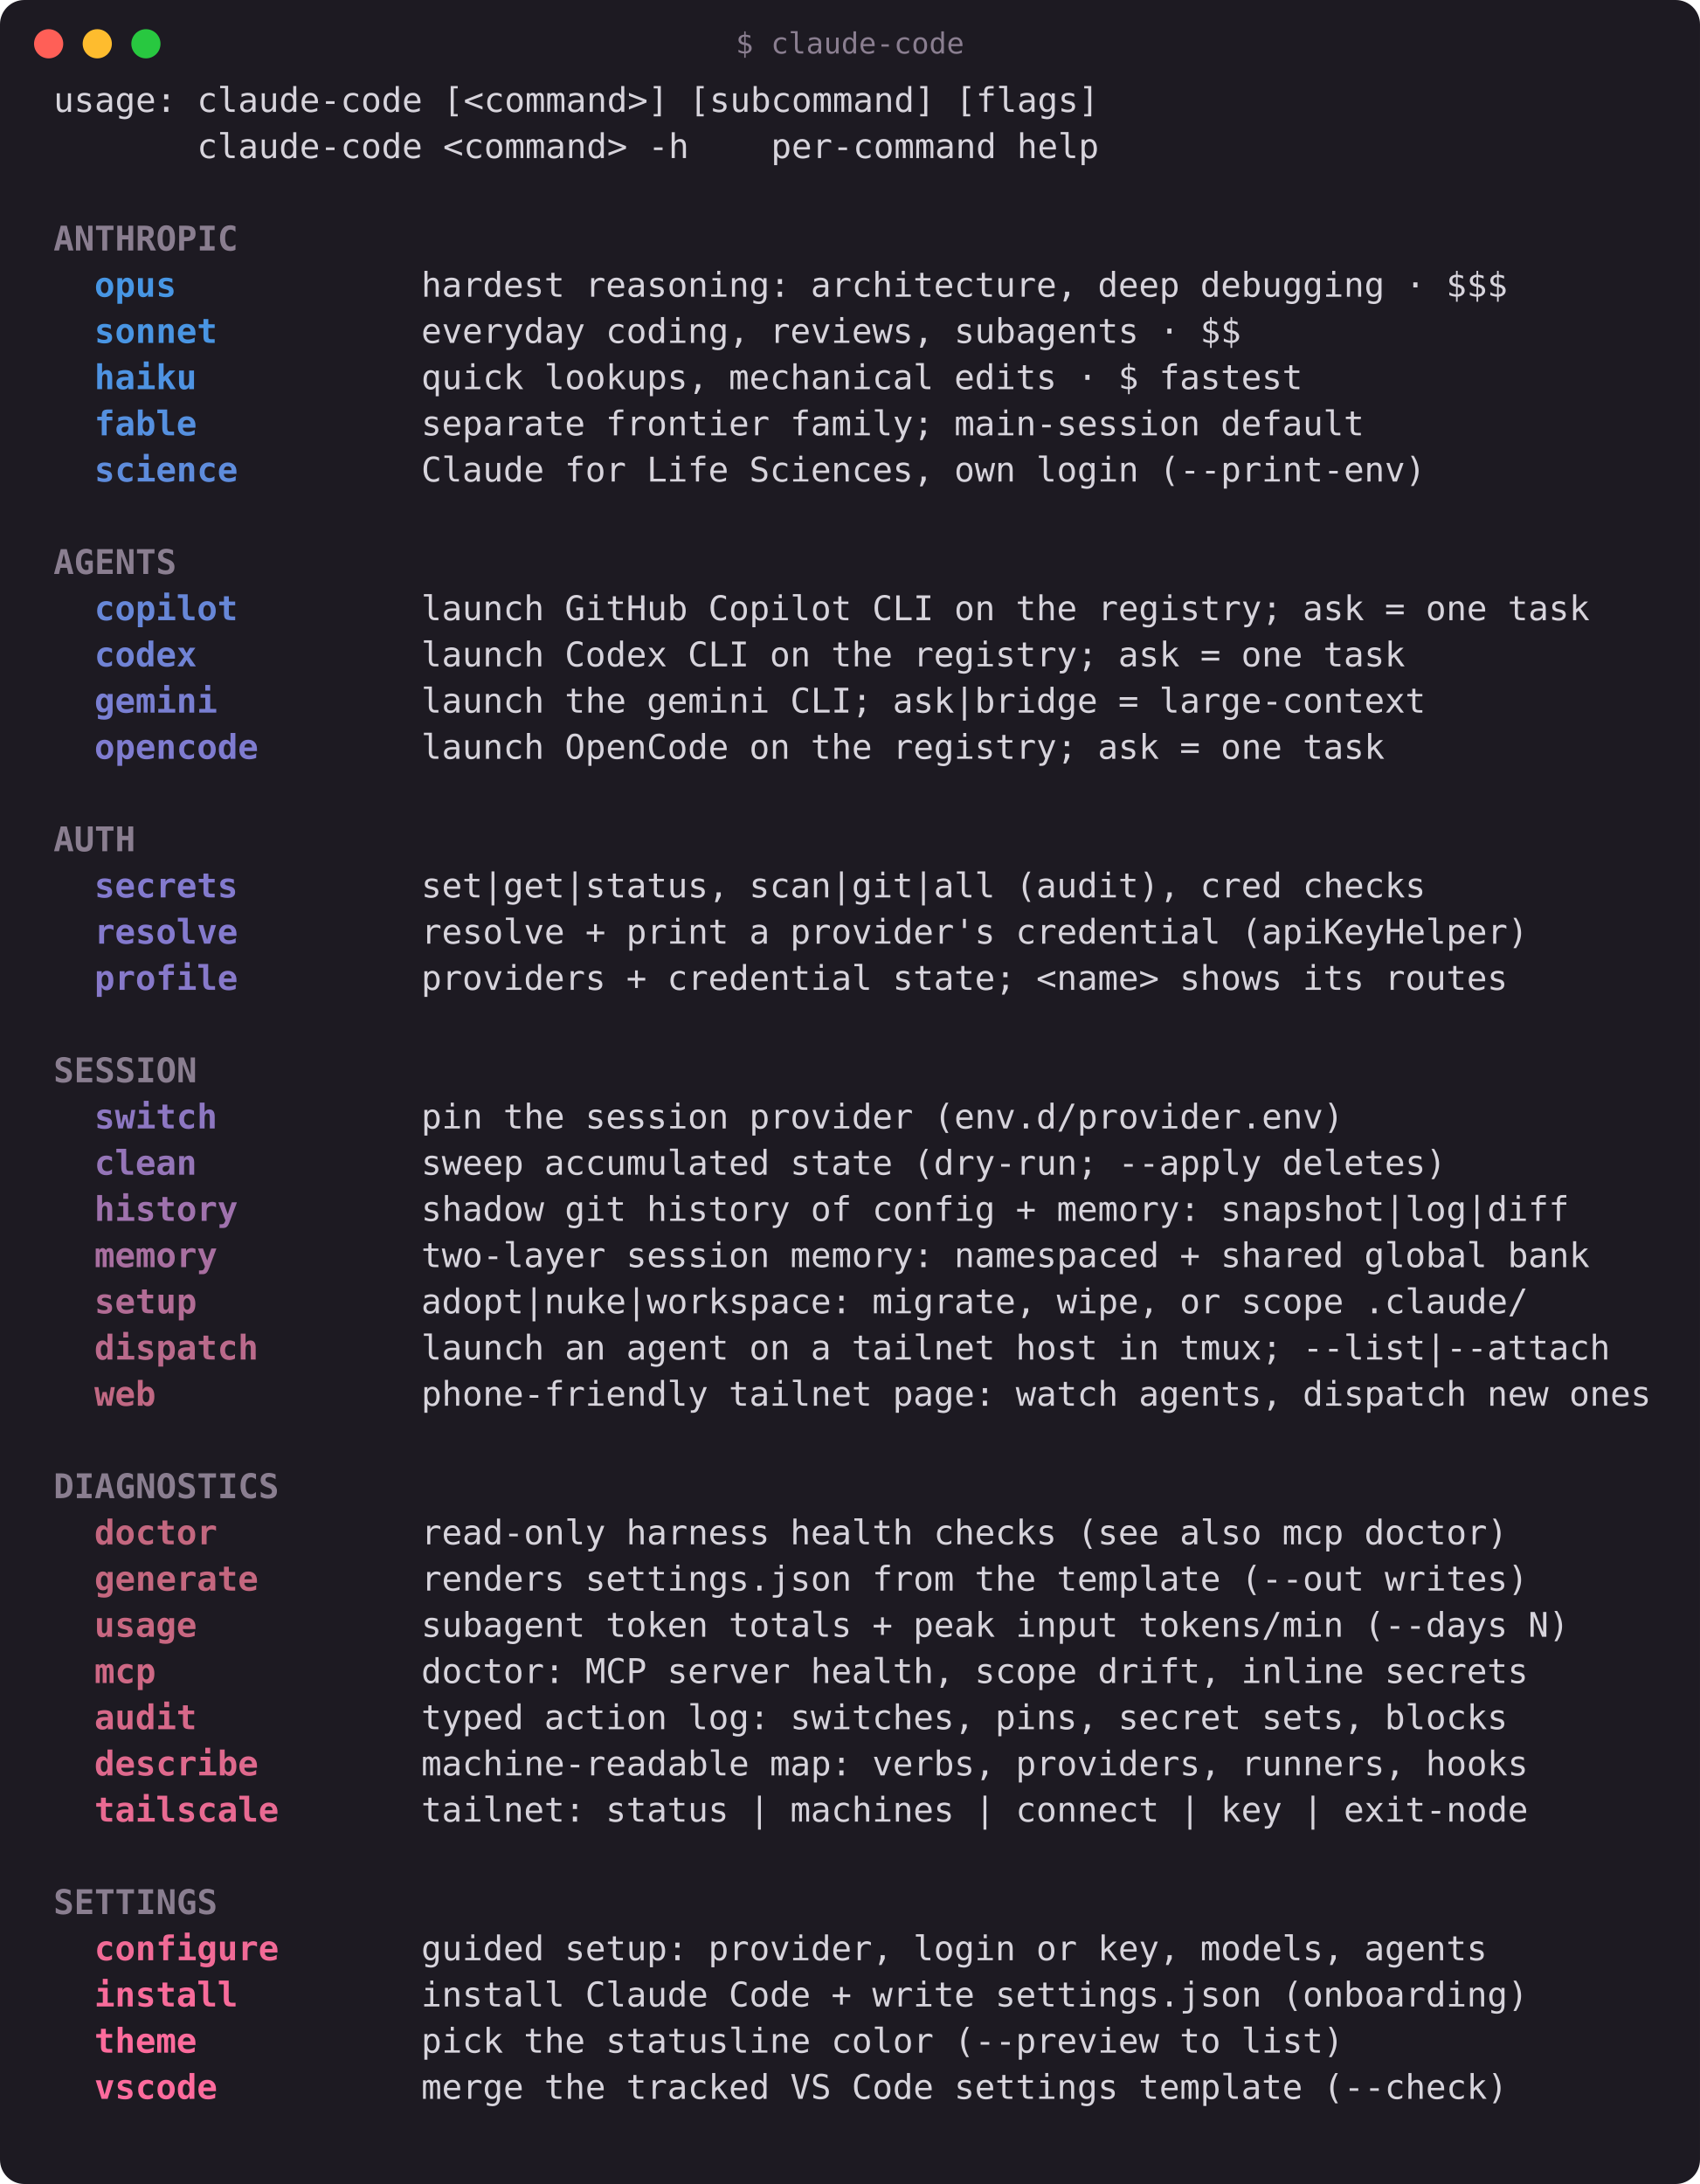
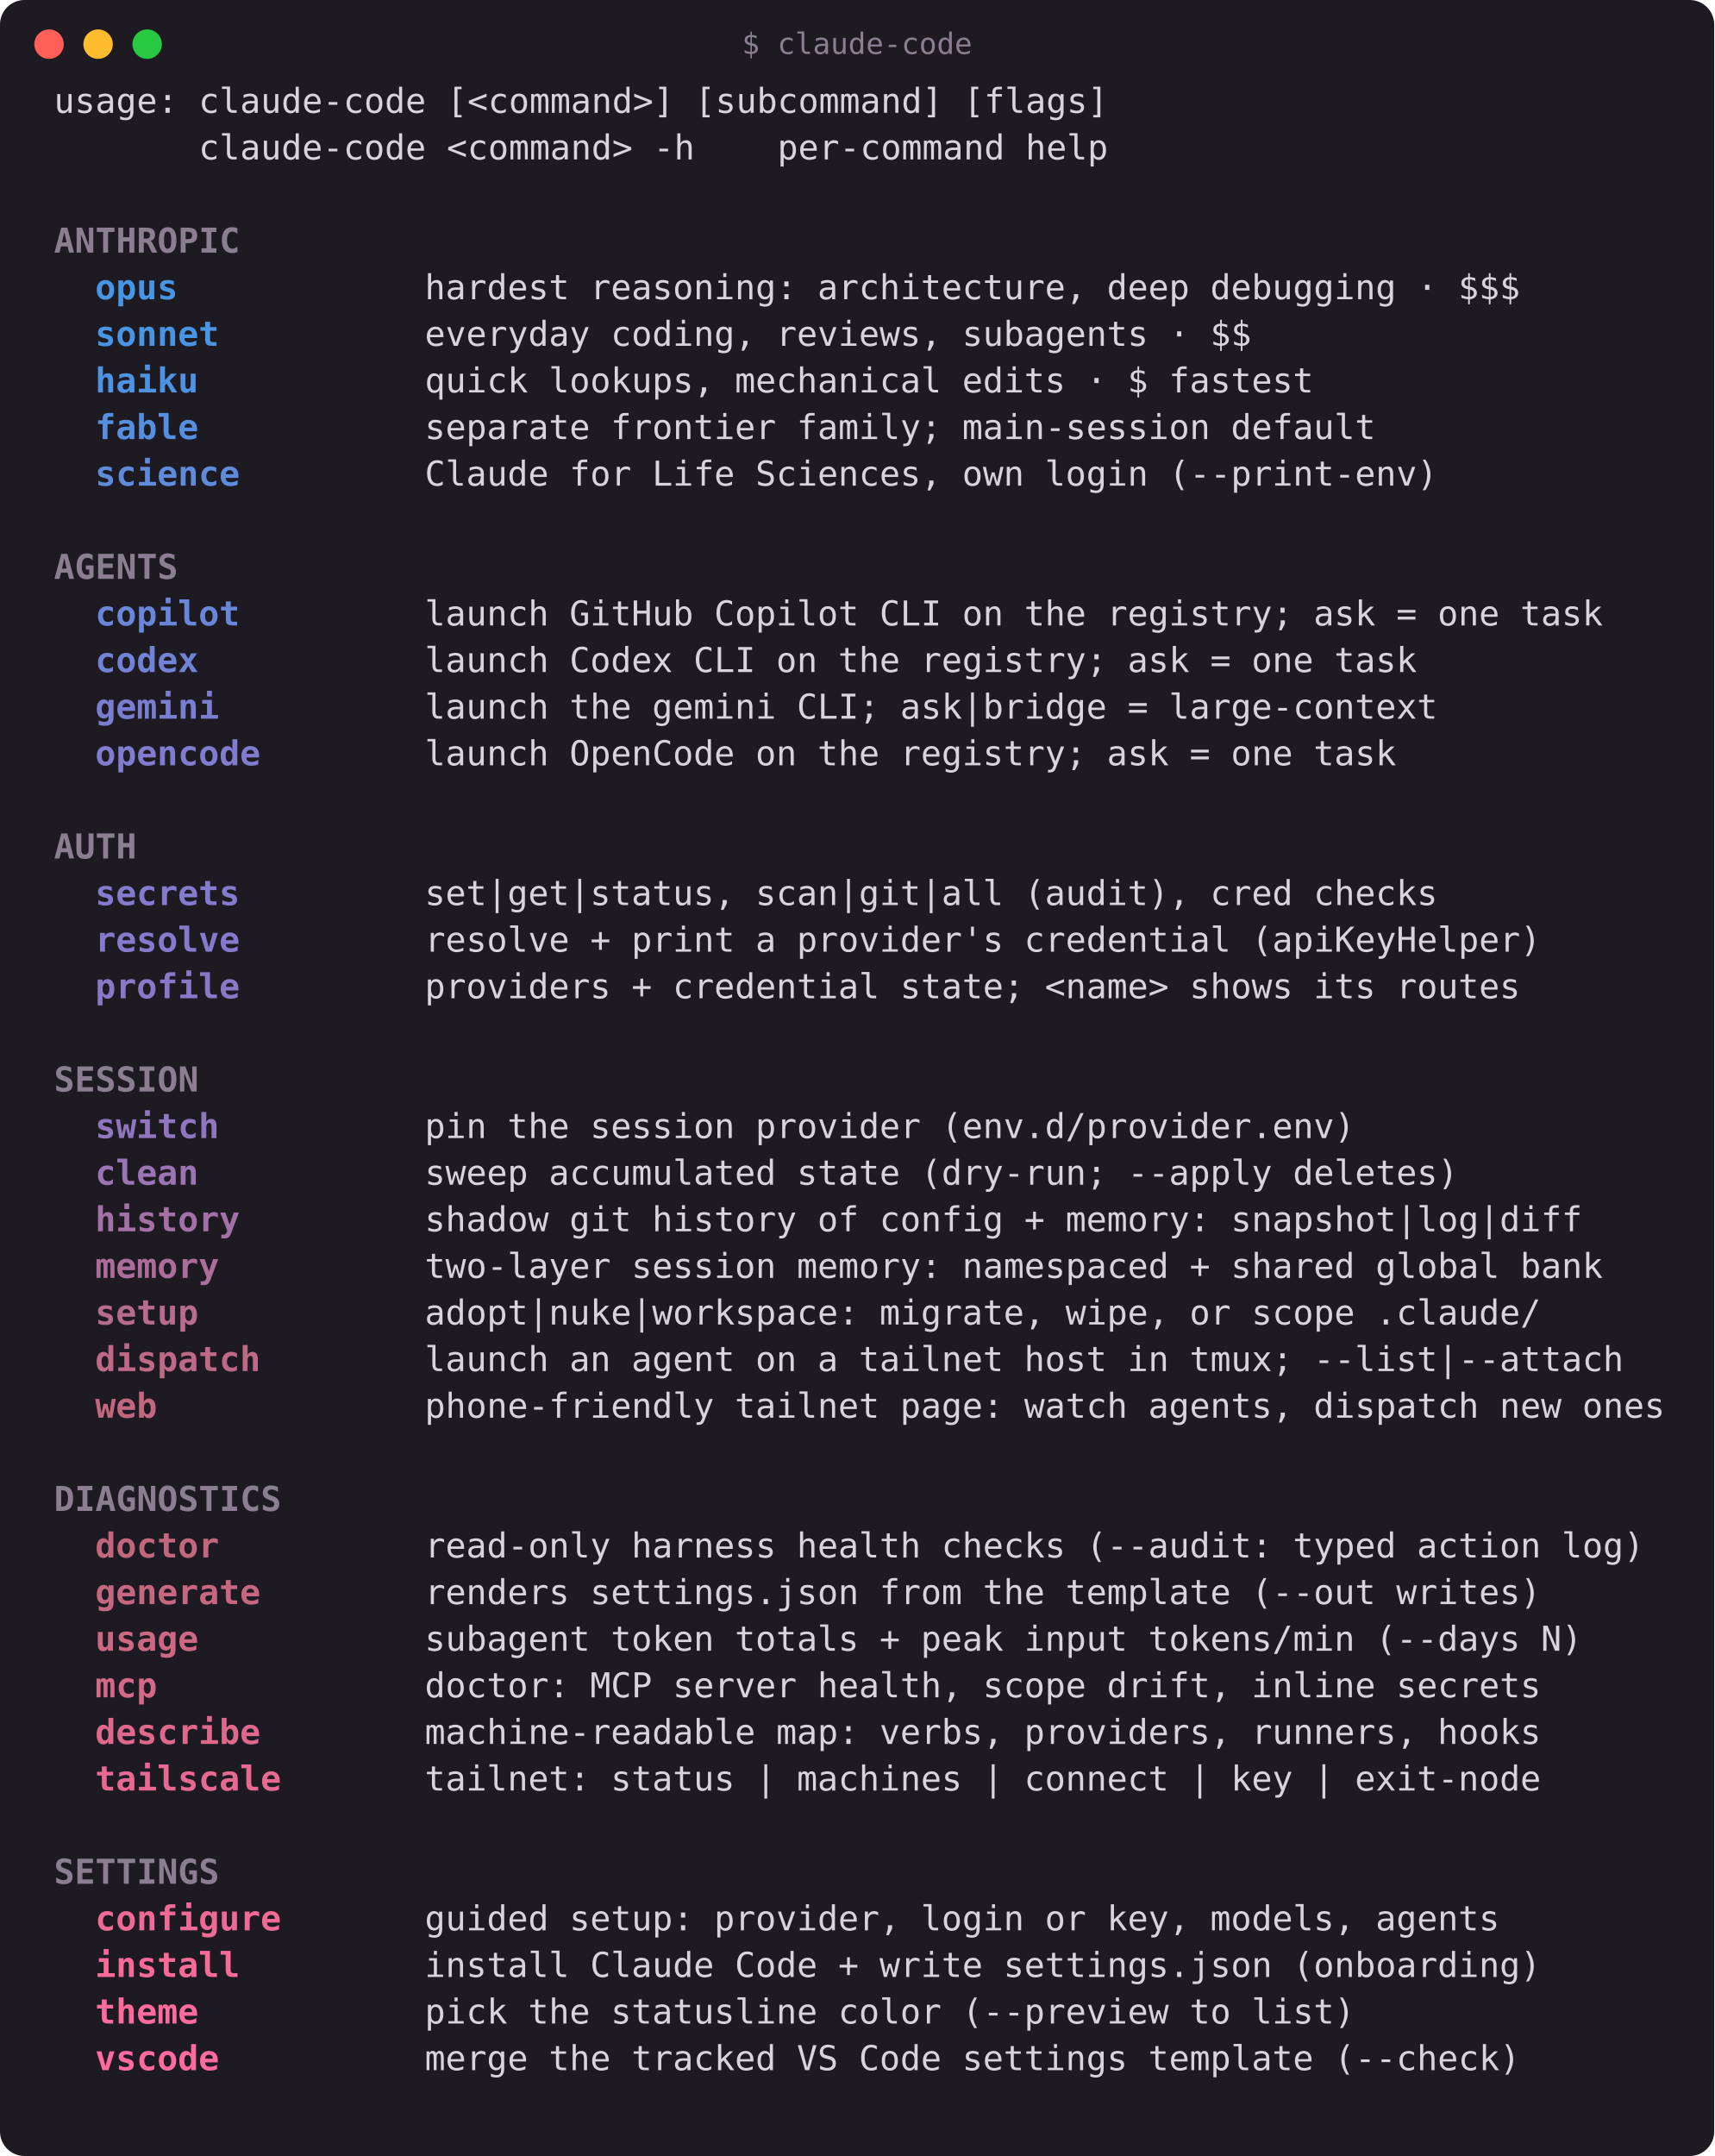
- <svg xmlns="http://www.w3.org/2000/svg" width="699" height="898" viewBox="0 0 699 898" role="img" aria-label="claude-code help menu">
-   <rect width="699" height="898" rx="10" fill="#1d1a22" />
+ <svg xmlns="http://www.w3.org/2000/svg" width="699" height="879" viewBox="0 0 699 879" role="img" aria-label="claude-code help menu">
+   <rect width="699" height="879" rx="10" fill="#1d1a22" />
  <circle cx="20" cy="18" r="6" fill="#ff5f57" />
  <circle cx="40" cy="18" r="6" fill="#febc2e" />
  <circle cx="60" cy="18" r="6" fill="#28c840" />
  <text x="349.5" y="22" fill="#8a7e90" font-family="ui-monospace,SFMono-Regular,Menlo,Consolas,monospace" font-size="12" text-anchor="middle">$ claude-code</text>
  <g font-family="ui-monospace,SFMono-Regular,Menlo,Consolas,monospace" font-size="14" xml:space="preserve">
    <text x="22.0" y="46" fill="#d7d4dc">usage: claude-code [&lt;command&gt;] [subcommand] [flags]</text>
    <text x="22.0" y="65" fill="#d7d4dc">       claude-code &lt;command&gt; -h    per-command help</text>
    <text x="22.0" y="103" fill="#8a7e90" font-weight="bold">ANTHROPIC</text>
    <text x="22.0" y="122" fill="#d7d4dc">  </text>
    <text x="38.8" y="122" fill="#4796e4" font-weight="bold">opus            </text>
    <text x="173.2" y="122" fill="#d7d4dc">hardest reasoning: architecture, deep debugging · $$$</text>
    <text x="22.0" y="141" fill="#d7d4dc">  </text>
    <text x="38.8" y="141" fill="#4995e3" font-weight="bold">sonnet          </text>
    <text x="173.2" y="141" fill="#d7d4dc">everyday coding, reviews, subagents · $$</text>
    <text x="22.0" y="160" fill="#d7d4dc">  </text>
-     <text x="38.8" y="160" fill="#4e93e2" font-weight="bold">haiku           </text>
+     <text x="38.8" y="160" fill="#4e93e1" font-weight="bold">haiku           </text>
    <text x="173.2" y="160" fill="#d7d4dc">quick lookups, mechanical edits · $ fastest</text>
    <text x="22.0" y="179" fill="#d7d4dc">  </text>
-     <text x="38.8" y="179" fill="#5590df" font-weight="bold">fable           </text>
+     <text x="38.8" y="179" fill="#568fdf" font-weight="bold">fable           </text>
    <text x="173.2" y="179" fill="#d7d4dc">separate frontier family; main-session default</text>
    <text x="22.0" y="198" fill="#d7d4dc">  </text>
-     <text x="38.8" y="198" fill="#5e8cdc" font-weight="bold">science         </text>
+     <text x="38.8" y="198" fill="#5f8bdb" font-weight="bold">science         </text>
    <text x="173.2" y="198" fill="#d7d4dc">Claude for Life Sciences, own login (--print-env)</text>
    <text x="22.0" y="236" fill="#8a7e90" font-weight="bold">AGENTS</text>
    <text x="22.0" y="255" fill="#d7d4dc">  </text>
-     <text x="38.8" y="255" fill="#6787d8" font-weight="bold">copilot         </text>
+     <text x="38.8" y="255" fill="#6987d8" font-weight="bold">copilot         </text>
    <text x="173.2" y="255" fill="#d7d4dc">launch GitHub Copilot CLI on the registry; ask = one task</text>
    <text x="22.0" y="274" fill="#d7d4dc">  </text>
-     <text x="38.8" y="274" fill="#7083d5" font-weight="bold">codex           </text>
+     <text x="38.8" y="274" fill="#7282d4" font-weight="bold">codex           </text>
    <text x="173.2" y="274" fill="#d7d4dc">launch Codex CLI on the registry; ask = one task</text>
    <text x="22.0" y="293" fill="#d7d4dc">  </text>
-     <text x="38.8" y="293" fill="#797fd2" font-weight="bold">gemini          </text>
+     <text x="38.8" y="293" fill="#7a7ed1" font-weight="bold">gemini          </text>
    <text x="173.2" y="293" fill="#d7d4dc">launch the gemini CLI; ask|bridge = large-context</text>
    <text x="22.0" y="312" fill="#d7d4dc">  </text>
-     <text x="38.8" y="312" fill="#7f7cd0" font-weight="bold">opencode        </text>
+     <text x="38.8" y="312" fill="#817ccf" font-weight="bold">opencode        </text>
    <text x="173.2" y="312" fill="#d7d4dc">launch OpenCode on the registry; ask = one task</text>
    <text x="22.0" y="350" fill="#8a7e90" font-weight="bold">AUTH</text>
    <text x="22.0" y="369" fill="#d7d4dc">  </text>
-     <text x="38.8" y="369" fill="#837ace" font-weight="bold">secrets         </text>
+     <text x="38.8" y="369" fill="#847ace" font-weight="bold">secrets         </text>
    <text x="173.2" y="369" fill="#d7d4dc">set|get|status, scan|git|all (audit), cred checks</text>
    <text x="22.0" y="388" fill="#d7d4dc">  </text>
-     <text x="38.8" y="388" fill="#847ace" font-weight="bold">resolve         </text>
+     <text x="38.8" y="388" fill="#857acd" font-weight="bold">resolve         </text>
    <text x="173.2" y="388" fill="#d7d4dc">resolve + print a provider's credential (apiKeyHelper)</text>
    <text x="22.0" y="407" fill="#d7d4dc">  </text>
-     <text x="38.8" y="407" fill="#8779ca" font-weight="bold">profile         </text>
+     <text x="38.8" y="407" fill="#8978c7" font-weight="bold">profile         </text>
    <text x="173.2" y="407" fill="#d7d4dc">providers + credential state; &lt;name&gt; shows its routes</text>
    <text x="22.0" y="445" fill="#8a7e90" font-weight="bold">SESSION</text>
    <text x="22.0" y="464" fill="#d7d4dc">  </text>
-     <text x="38.8" y="464" fill="#8d77c2" font-weight="bold">switch          </text>
+     <text x="38.8" y="464" fill="#9076be" font-weight="bold">switch          </text>
    <text x="173.2" y="464" fill="#d7d4dc">pin the session provider (env.d/provider.env)</text>
    <text x="22.0" y="483" fill="#d7d4dc">  </text>
-     <text x="38.8" y="483" fill="#9575b8" font-weight="bold">clean           </text>
+     <text x="38.8" y="483" fill="#9a74b3" font-weight="bold">clean           </text>
    <text x="173.2" y="483" fill="#d7d4dc">sweep accumulated state (dry-run; --apply deletes)</text>
    <text x="22.0" y="502" fill="#d7d4dc">  </text>
-     <text x="38.8" y="502" fill="#9f72ad" font-weight="bold">history         </text>
+     <text x="38.8" y="502" fill="#a471a7" font-weight="bold">history         </text>
    <text x="173.2" y="502" fill="#d7d4dc">shadow git history of config + memory: snapshot|log|diff</text>
    <text x="22.0" y="521" fill="#d7d4dc">  </text>
-     <text x="38.8" y="521" fill="#a86fa0" font-weight="bold">memory          </text>
+     <text x="38.8" y="521" fill="#ad6d9a" font-weight="bold">memory          </text>
    <text x="173.2" y="521" fill="#d7d4dc">two-layer session memory: namespaced + shared global bank</text>
    <text x="22.0" y="540" fill="#d7d4dc">  </text>
-     <text x="38.8" y="540" fill="#b26c95" font-weight="bold">setup           </text>
+     <text x="38.8" y="540" fill="#b76b8f" font-weight="bold">setup           </text>
    <text x="173.2" y="540" fill="#d7d4dc">adopt|nuke|workspace: migrate, wipe, or scope .claude/</text>
    <text x="22.0" y="559" fill="#d7d4dc">  </text>
-     <text x="38.8" y="559" fill="#ba6a8b" font-weight="bold">dispatch        </text>
+     <text x="38.8" y="559" fill="#be6986" font-weight="bold">dispatch        </text>
    <text x="173.2" y="559" fill="#d7d4dc">launch an agent on a tailnet host in tmux; --list|--attach</text>
    <text x="22.0" y="578" fill="#d7d4dc">  </text>
-     <text x="38.8" y="578" fill="#c06883" font-weight="bold">web             </text>
+     <text x="38.8" y="578" fill="#c26780" font-weight="bold">web             </text>
    <text x="173.2" y="578" fill="#d7d4dc">phone-friendly tailnet page: watch agents, dispatch new ones</text>
    <text x="22.0" y="616" fill="#8a7e90" font-weight="bold">DIAGNOSTICS</text>
    <text x="22.0" y="635" fill="#d7d4dc">  </text>
    <text x="38.8" y="635" fill="#c3677f" font-weight="bold">doctor          </text>
-     <text x="173.2" y="635" fill="#d7d4dc">read-only harness health checks (see also mcp doctor)</text>
+     <text x="173.2" y="635" fill="#d7d4dc">read-only harness health checks (--audit: typed action log)</text>
    <text x="22.0" y="654" fill="#d7d4dc">  </text>
-     <text x="38.8" y="654" fill="#c4677f" font-weight="bold">generate        </text>
+     <text x="38.8" y="654" fill="#c66781" font-weight="bold">generate        </text>
    <text x="173.2" y="654" fill="#d7d4dc">renders settings.json from the template (--out writes)</text>
    <text x="22.0" y="673" fill="#d7d4dc">  </text>
-     <text x="38.8" y="673" fill="#c86781" font-weight="bold">usage           </text>
+     <text x="38.8" y="673" fill="#cc6884" font-weight="bold">usage           </text>
    <text x="173.2" y="673" fill="#d7d4dc">subagent token totals + peak input tokens/min (--days N)</text>
    <text x="22.0" y="692" fill="#d7d4dc">  </text>
-     <text x="38.8" y="692" fill="#ce6885" font-weight="bold">mcp             </text>
+     <text x="38.8" y="692" fill="#d46888" font-weight="bold">mcp             </text>
    <text x="173.2" y="692" fill="#d7d4dc">doctor: MCP server health, scope drift, inline secrets</text>
    <text x="22.0" y="711" fill="#d7d4dc">  </text>
-     <text x="38.8" y="711" fill="#d66889" font-weight="bold">audit           </text>
-     <text x="173.2" y="711" fill="#d7d4dc">typed action log: switches, pins, secret sets, blocks</text>
+     <text x="38.8" y="711" fill="#de698c" font-weight="bold">describe        </text>
+     <text x="173.2" y="711" fill="#d7d4dc">machine-readable map: verbs, providers, runners, hooks</text>
    <text x="22.0" y="730" fill="#d7d4dc">  </text>
-     <text x="38.8" y="730" fill="#df698d" font-weight="bold">describe        </text>
-     <text x="173.2" y="730" fill="#d7d4dc">machine-readable map: verbs, providers, runners, hooks</text>
-     <text x="22.0" y="749" fill="#d7d4dc">  </text>
-     <text x="38.8" y="749" fill="#e96a92" font-weight="bold">tailscale       </text>
-     <text x="173.2" y="749" fill="#d7d4dc">tailnet: status | machines | connect | key | exit-node</text>
-     <text x="22.0" y="787" fill="#8a7e90" font-weight="bold">SETTINGS</text>
+     <text x="38.8" y="730" fill="#e76991" font-weight="bold">tailscale       </text>
+     <text x="173.2" y="730" fill="#d7d4dc">tailnet: status | machines | connect | key | exit-node</text>
+     <text x="22.0" y="768" fill="#8a7e90" font-weight="bold">SETTINGS</text>
+     <text x="22.0" y="787" fill="#d7d4dc">  </text>
+     <text x="38.8" y="787" fill="#f06a96" font-weight="bold">configure       </text>
+     <text x="173.2" y="787" fill="#d7d4dc">guided setup: provider, login or key, models, agents</text>
    <text x="22.0" y="806" fill="#d7d4dc">  </text>
-     <text x="38.8" y="806" fill="#f16a96" font-weight="bold">configure       </text>
-     <text x="173.2" y="806" fill="#d7d4dc">guided setup: provider, login or key, models, agents</text>
+     <text x="38.8" y="806" fill="#f86b99" font-weight="bold">install         </text>
+     <text x="173.2" y="806" fill="#d7d4dc">install Claude Code + write settings.json (onboarding)</text>
    <text x="22.0" y="825" fill="#d7d4dc">  </text>
-     <text x="38.8" y="825" fill="#f86b9a" font-weight="bold">install         </text>
-     <text x="173.2" y="825" fill="#d7d4dc">install Claude Code + write settings.json (onboarding)</text>
+     <text x="38.8" y="825" fill="#fd6b9c" font-weight="bold">theme           </text>
+     <text x="173.2" y="825" fill="#d7d4dc">pick the statusline color (--preview to list)</text>
    <text x="22.0" y="844" fill="#d7d4dc">  </text>
-     <text x="38.8" y="844" fill="#fd6b9c" font-weight="bold">theme           </text>
-     <text x="173.2" y="844" fill="#d7d4dc">pick the statusline color (--preview to list)</text>
-     <text x="22.0" y="863" fill="#d7d4dc">  </text>
-     <text x="38.8" y="863" fill="#ff6b9d" font-weight="bold">vscode          </text>
-     <text x="173.2" y="863" fill="#d7d4dc">merge the tracked VS Code settings template (--check)</text>
+     <text x="38.8" y="844" fill="#ff6b9d" font-weight="bold">vscode          </text>
+     <text x="173.2" y="844" fill="#d7d4dc">merge the tracked VS Code settings template (--check)</text>
  </g>
</svg>
